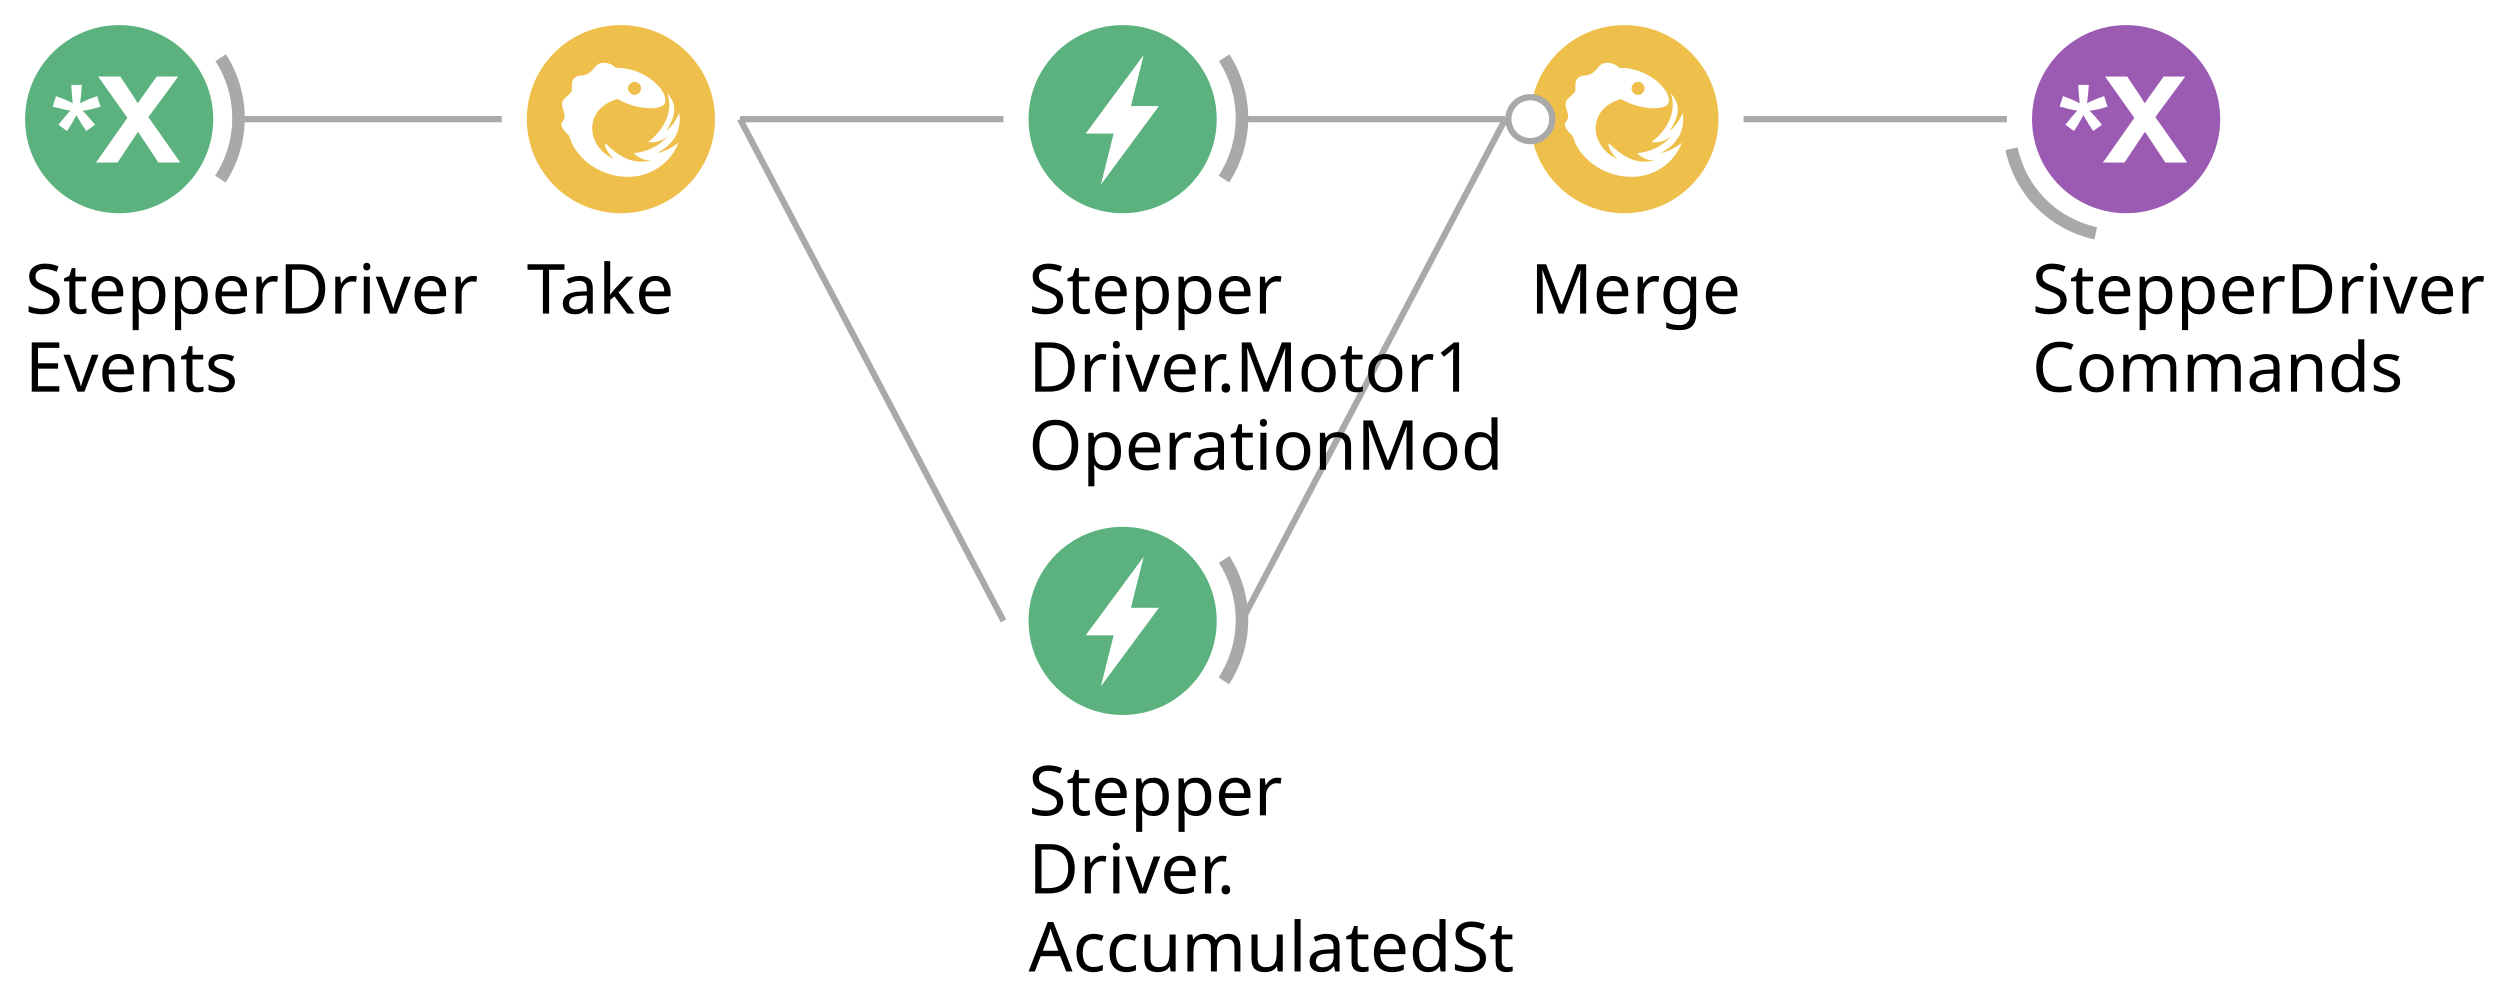
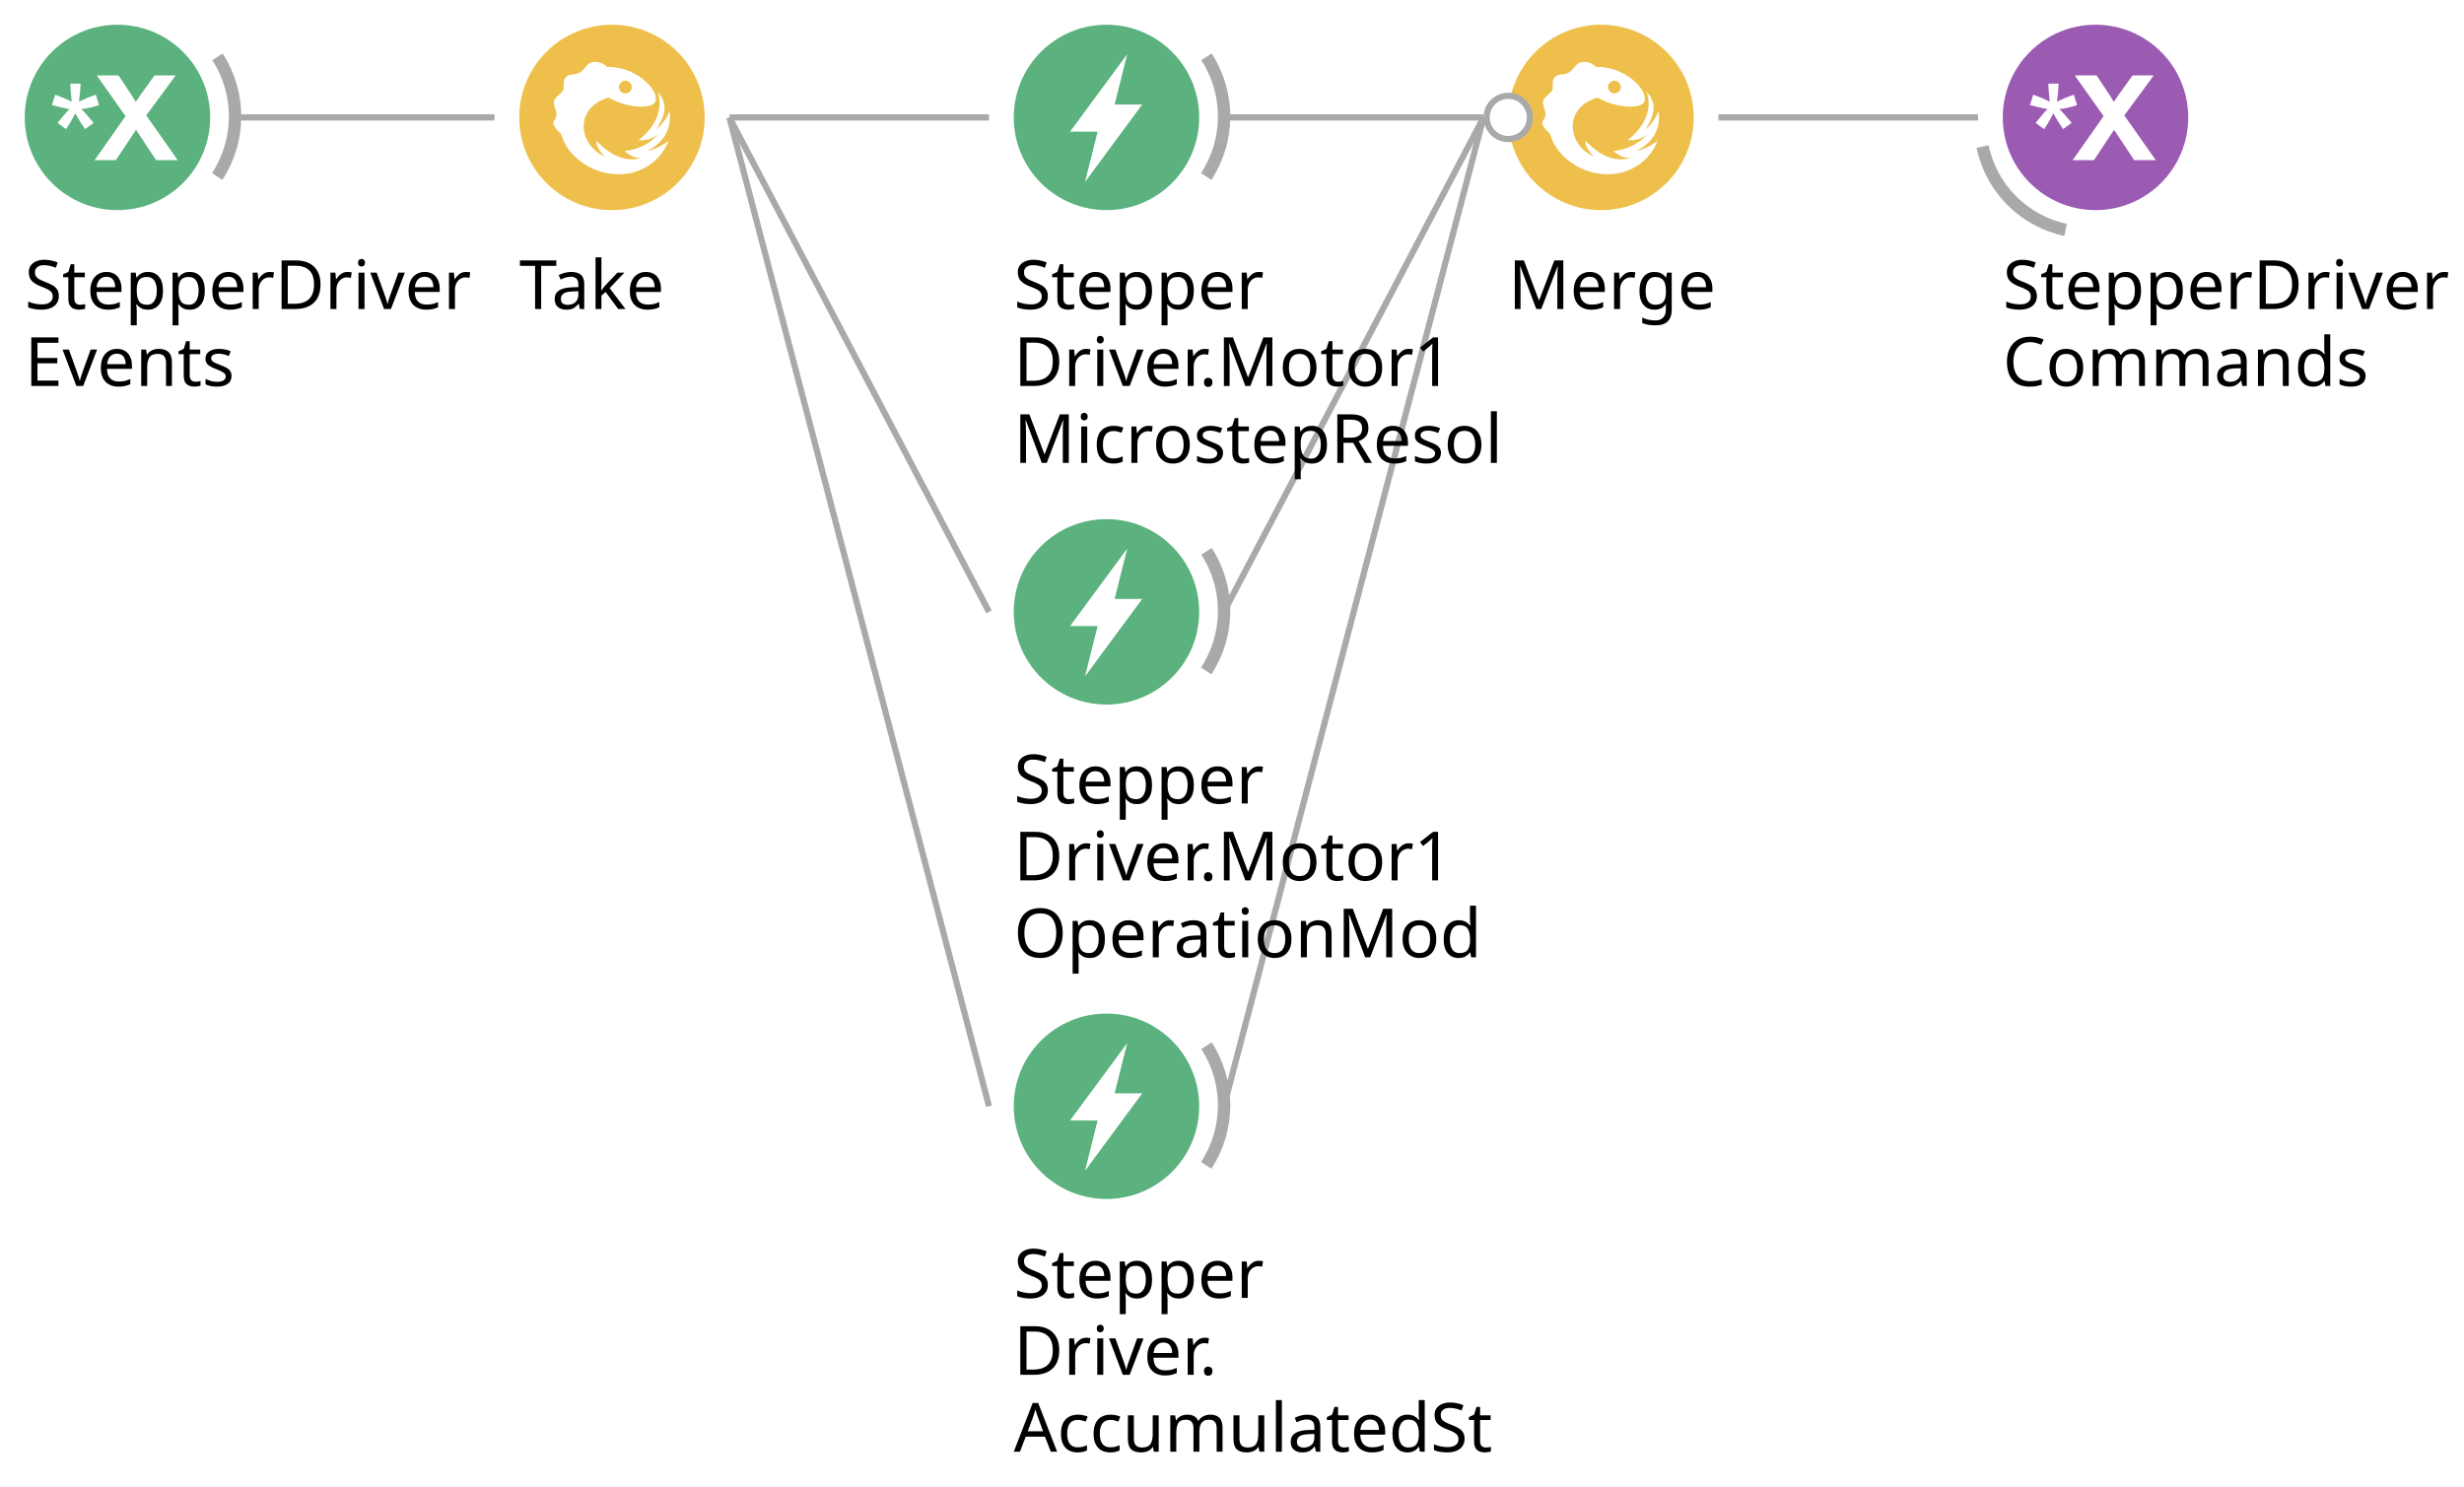
- <svg xmlns="http://www.w3.org/2000/svg" width="398.614" height="160.476" id="SvgGdi_output">
+ <svg xmlns="http://www.w3.org/2000/svg" width="398.614" height="240.476" id="SvgGdi_output">
  <style>text { fill: #000; } @media (prefers-color-scheme: dark) { text { fill: #eee; } }</style>
  <rect id="background" height="100.00%" style="fill:none;" width="100.00%" y="0.00" x="0.00" />
  <g style="shape-rendering:auto;" id="root_group">
    <line y1="19.00" style="stroke:rgb(169,169,169);fill:none;stroke-linecap:butt;stroke-miterlimit:9;opacity:1;stroke-width:1;stroke-linejoin:miter;" id="2" x2="320.00" y2="19.00" x1="278.00" />
    <line y1="19.00" style="stroke:rgb(169,169,169);fill:none;stroke-linecap:butt;stroke-miterlimit:9;opacity:1;stroke-width:1;stroke-linejoin:miter;" id="3" x2="240.00" y2="19.00" x1="198.00" />
    <line y1="99.00" style="stroke:rgb(169,169,169);fill:none;stroke-linecap:butt;stroke-miterlimit:9;opacity:1;stroke-width:1;stroke-linejoin:miter;" id="4" x2="240.00" y2="19.00" x1="198.00" />
-     <line y1="19.00" style="stroke:rgb(169,169,169);fill:none;stroke-linecap:butt;stroke-miterlimit:9;opacity:1;stroke-width:1;stroke-linejoin:miter;" id="5" x2="160.00" y2="19.00" x1="118.00" />
-     <line y1="19.00" style="stroke:rgb(169,169,169);fill:none;stroke-linecap:butt;stroke-miterlimit:9;opacity:1;stroke-width:1;stroke-linejoin:miter;" id="6" x2="160.00" y2="99.00" x1="118.00" />
-     <line y1="19.00" style="stroke:rgb(169,169,169);fill:none;stroke-linecap:butt;stroke-miterlimit:9;opacity:1;stroke-width:1;stroke-linejoin:miter;" id="7" x2="80.00" y2="19.00" x1="38.00" />
-     <path style="stroke:rgb(169,169,169);fill:none;stroke-linecap:butt;stroke-miterlimit:9;opacity:1;stroke-width:2;stroke-linejoin:miter;" transform="matrix(1.00 0.00 0.00 1.00 324.00 4.00 ) " id="41" d="M 10.158 33.2 C 3.405 31.759 -1.861 26.469 -3.271 19.71 " />
-     <ellipse id="42" cy="15.00" cx="15.00" transform="matrix(1.00 0.00 0.00 1.00 324.00 4.00 ) " rx="15.00" ry="15.00" style="stroke:none;opacity:1;fill:rgb(155,91,179);" />
-     <path d="M 4.403 13 4.933 11.327 C 6.156 11.767 7.045 12.148 7.598 12.47 7.452 11.048 7.375 10.07 7.368 9.535 L 9.04 9.535 C 9.017 10.313 8.929 11.287 8.775 12.458 9.567 12.05 10.475 11.672 11.498 11.327 L 12.028 13 C 11.052 13.33 10.094 13.55 9.156 13.66 9.625 14.077 10.286 14.819 11.14 15.888 L 9.756 16.889 C 9.31 16.269 8.783 15.424 8.175 14.355 7.606 15.463 7.106 16.308 6.675 16.889 L 5.314 15.888 C 6.206 14.764 6.845 14.022 7.229 13.66 6.237 13.464 5.295 13.244 4.403 13 z " style="stroke:none;fill-rule:evenodd;opacity:1;fill:rgb(255,255,255);" transform="matrix(1.00 0.00 0.00 1.00 324.00 4.00 ) " id="46" />
-     <path d="M 11.656 8.2 12 8.7 16.312 14.794 11.656 21.419 11.281 21.919 14.75 21.919 14.844 21.762 18 17.012 18.469 17.7 21.156 21.762 21.25 21.919 24.75 21.919 24.406 21.419 19.656 14.669 24.062 8.7 24.406 8.2 21 8.2 20.906 8.325 18.687 11.419 C 18.463 11.729 18.223 12.106 17.968 12.481 17.77 12.155 17.587 11.842 17.312 11.419 L 15.281 8.356 15.187 8.2 11.656 8.2 z " style="stroke:none;fill-rule:evenodd;opacity:1;fill:rgb(255,255,255);" transform="matrix(1.00 0.00 0.00 1.00 324.00 4.00 ) " id="47" />
-     <text id="48" transform="matrix(1.00 0.00 0.00 1.00 0.00 0.00 ) " x="324.00px" y="39.00px" style="stroke:none;clip-path:url(#50_text_clipper);font-family:Microsoft Sans Serif;font-size:8.25pt;opacity:1;">
-       <tspan dy="8.25pt" id="52">StepperDriver </tspan>
+     <line y1="179.00" style="stroke:rgb(169,169,169);fill:none;stroke-linecap:butt;stroke-miterlimit:9;opacity:1;stroke-width:1;stroke-linejoin:miter;" id="5" x2="240.00" y2="19.00" x1="198.00" />
+     <line y1="19.00" style="stroke:rgb(169,169,169);fill:none;stroke-linecap:butt;stroke-miterlimit:9;opacity:1;stroke-width:1;stroke-linejoin:miter;" id="6" x2="160.00" y2="19.00" x1="118.00" />
+     <line y1="19.00" style="stroke:rgb(169,169,169);fill:none;stroke-linecap:butt;stroke-miterlimit:9;opacity:1;stroke-width:1;stroke-linejoin:miter;" id="7" x2="160.00" y2="99.00" x1="118.00" />
+     <line y1="19.00" style="stroke:rgb(169,169,169);fill:none;stroke-linecap:butt;stroke-miterlimit:9;opacity:1;stroke-width:1;stroke-linejoin:miter;" id="8" x2="160.00" y2="179.00" x1="118.00" />
+     <line y1="19.00" style="stroke:rgb(169,169,169);fill:none;stroke-linecap:butt;stroke-miterlimit:9;opacity:1;stroke-width:1;stroke-linejoin:miter;" id="9" x2="80.00" y2="19.00" x1="38.00" />
+     <path style="stroke:rgb(169,169,169);fill:none;stroke-linecap:butt;stroke-miterlimit:9;opacity:1;stroke-width:2;stroke-linejoin:miter;" transform="matrix(1.00 0.00 0.00 1.00 324.00 4.00 ) " id="43" d="M 10.158 33.2 C 3.405 31.759 -1.861 26.469 -3.271 19.71 " />
+     <ellipse id="44" cy="15.00" cx="15.00" transform="matrix(1.00 0.00 0.00 1.00 324.00 4.00 ) " rx="15.00" ry="15.00" style="stroke:none;opacity:1;fill:rgb(155,91,179);" />
+     <path d="M 4.403 13 4.933 11.327 C 6.156 11.767 7.045 12.148 7.598 12.47 7.452 11.048 7.375 10.07 7.368 9.535 L 9.04 9.535 C 9.017 10.313 8.929 11.287 8.775 12.458 9.567 12.05 10.475 11.672 11.498 11.327 L 12.028 13 C 11.052 13.33 10.094 13.55 9.156 13.66 9.625 14.077 10.286 14.819 11.14 15.888 L 9.756 16.889 C 9.31 16.269 8.783 15.424 8.175 14.355 7.606 15.463 7.106 16.308 6.675 16.889 L 5.314 15.888 C 6.206 14.764 6.845 14.022 7.229 13.66 6.237 13.464 5.295 13.244 4.403 13 z " style="stroke:none;fill-rule:evenodd;opacity:1;fill:rgb(255,255,255);" transform="matrix(1.00 0.00 0.00 1.00 324.00 4.00 ) " id="48" />
+     <path d="M 11.656 8.2 12 8.7 16.312 14.794 11.656 21.419 11.281 21.919 14.75 21.919 14.844 21.762 18 17.012 18.469 17.7 21.156 21.762 21.25 21.919 24.75 21.919 24.406 21.419 19.656 14.669 24.062 8.7 24.406 8.2 21 8.2 20.906 8.325 18.687 11.419 C 18.463 11.729 18.223 12.106 17.968 12.481 17.77 12.155 17.587 11.842 17.312 11.419 L 15.281 8.356 15.187 8.2 11.656 8.2 z " style="stroke:none;fill-rule:evenodd;opacity:1;fill:rgb(255,255,255);" transform="matrix(1.00 0.00 0.00 1.00 324.00 4.00 ) " id="49" />
+     <text id="50" transform="matrix(1.00 0.00 0.00 1.00 0.00 0.00 ) " x="324.00px" y="39.00px" style="stroke:none;clip-path:url(#52_text_clipper);font-family:Microsoft Sans Serif;font-size:8.25pt;opacity:1;">
+       <tspan dy="8.25pt" id="54">StepperDriver </tspan>
    </text>
-     <text id="54" transform="matrix(1.00 0.00 0.00 1.00 0.00 0.00 ) " x="324.00px" y="51.45px" style="stroke:none;clip-path:url(#56_text_clipper);font-family:Microsoft Sans Serif;font-size:8.25pt;opacity:1;">
-       <tspan dy="8.25pt" id="58">Commands</tspan>
+     <text id="56" transform="matrix(1.00 0.00 0.00 1.00 0.00 0.00 ) " x="324.00px" y="51.45px" style="stroke:none;clip-path:url(#58_text_clipper);font-family:Microsoft Sans Serif;font-size:8.25pt;opacity:1;">
+       <tspan dy="8.25pt" id="60">Commands</tspan>
    </text>
-     <ellipse id="62" cy="15.00" cx="15.00" transform="matrix(1.00 0.00 0.00 1.00 244.00 4.00 ) " rx="15.00" ry="15.00" style="stroke:none;opacity:1;fill:rgb(238,192,75);" />
-     <path d="M 12.246 6.014 12.246 6.02 C 12.058 6.02 11.895 6.04 11.767 6.066 10.869 6.353 10.896 6.934 9.877 7.686 8.863 8.264 8.353 7.82 7.615 8.42 6.878 9.016 7.393 10.383 7.084 10.648 6.777 11.18 5.826 11.655 5.652 12.326 5.509 13.185 6.042 13.797 6.021 14.533 6.083 15.146 5.411 15.495 5.508 15.992 5.797 16.804 6.354 17.292 6.617 17.518 6.663 17.55 6.7 17.599 6.715 17.602 6.791 17.792 6.859 17.986 6.955 18.166 6.95 18.14 6.949 18.114 6.943 18.088 6.998 18.305 7.055 18.524 7.133 18.738 8.683 22.099 12.814 24.686 17.342 24.117 19.541 23.848 22.824 22.332 24.166 18.738 23.22 19.587 21.532 20.324 20.777 20.381 23.33 19.105 24.707 16.937 24.32 13.975 23.792 15.233 23.093 16.201 22.221 16.865 24.075 13.976 23.757 12.481 22.385 10.84 23.366 13.539 22.097 16.534 19.332 18.664 20.452 18.785 21.517 18.516 22.502 17.713 21.013 19.374 19.15 20.208 17.014 20.436 18.034 21.303 19.018 21.695 19.959 21.527 17.345 22.249 15.155 21.454 12.49 18.801 12.351 19.515 13.105 20.628 13.883 21.338 9.373 19.383 8.976 13.296 14.469 11.793 14.472 11.793 14.475 11.794 14.478 11.793 17.75 13.707 21.865 13.581 22.051 12.344 22.509 10.861 19.965 7.805 16.162 7.008 15.462 6.871 14.792 6.817 14.154 6.836 14.167 6.836 14.179 6.836 14.191 6.826 13.584 6.177 12.81 6.012 12.246 6.014 z M 17.178 9.047 C 17.724 9.047 18.223 9.544 18.223 10.09 18.223 10.636 17.724 11.133 17.178 11.133 16.632 11.133 16.135 10.636 16.135 10.09 16.135 9.544 16.632 9.047 17.178 9.047 z " style="stroke:none;fill-rule:evenodd;opacity:1;fill:rgb(255,255,255);" transform="matrix(1.00 0.00 0.00 1.00 244.00 4.00 ) " id="65" />
-     <ellipse id="66" cy="19.00" cx="244.00" rx="3.00" ry="3.00" style="stroke:rgb(169,169,169);fill:none;stroke-linecap:butt;stroke-miterlimit:9;opacity:1;stroke-width:2;stroke-linejoin:miter;" />
-     <ellipse id="67" cy="19.00" cx="244.00" rx="3.00" ry="3.00" style="stroke:none;opacity:1;fill:rgb(255,255,255);" />
-     <text id="68" transform="matrix(1.00 0.00 0.00 1.00 0.00 0.00 ) " x="244.00px" y="39.00px" style="stroke:none;clip-path:url(#70_text_clipper);font-family:Microsoft Sans Serif;font-size:8.25pt;opacity:1;">
-       <tspan dy="8.25pt" id="72">Merge</tspan>
+     <ellipse id="64" cy="15.00" cx="15.00" transform="matrix(1.00 0.00 0.00 1.00 244.00 4.00 ) " rx="15.00" ry="15.00" style="stroke:none;opacity:1;fill:rgb(238,192,75);" />
+     <path d="M 12.246 6.014 12.246 6.02 C 12.058 6.02 11.895 6.04 11.767 6.066 10.869 6.353 10.896 6.934 9.877 7.686 8.863 8.264 8.353 7.82 7.615 8.42 6.878 9.016 7.393 10.383 7.084 10.648 6.777 11.18 5.826 11.655 5.652 12.326 5.509 13.185 6.042 13.797 6.021 14.533 6.083 15.146 5.411 15.495 5.508 15.992 5.797 16.804 6.354 17.292 6.617 17.518 6.663 17.55 6.7 17.599 6.715 17.602 6.791 17.792 6.859 17.986 6.955 18.166 6.95 18.14 6.949 18.114 6.943 18.088 6.998 18.305 7.055 18.524 7.133 18.738 8.683 22.099 12.814 24.686 17.342 24.117 19.541 23.848 22.824 22.332 24.166 18.738 23.22 19.587 21.532 20.324 20.777 20.381 23.33 19.105 24.707 16.937 24.32 13.975 23.792 15.233 23.093 16.201 22.221 16.865 24.075 13.976 23.757 12.481 22.385 10.84 23.366 13.539 22.097 16.534 19.332 18.664 20.452 18.785 21.517 18.516 22.502 17.713 21.013 19.374 19.15 20.208 17.014 20.436 18.034 21.303 19.018 21.695 19.959 21.527 17.345 22.249 15.155 21.454 12.49 18.801 12.351 19.515 13.105 20.628 13.883 21.338 9.373 19.383 8.976 13.296 14.469 11.793 14.472 11.793 14.475 11.794 14.478 11.793 17.75 13.707 21.865 13.581 22.051 12.344 22.509 10.861 19.965 7.805 16.162 7.008 15.462 6.871 14.792 6.817 14.154 6.836 14.167 6.836 14.179 6.836 14.191 6.826 13.584 6.177 12.81 6.012 12.246 6.014 z M 17.178 9.047 C 17.724 9.047 18.223 9.544 18.223 10.09 18.223 10.636 17.724 11.133 17.178 11.133 16.632 11.133 16.135 10.636 16.135 10.09 16.135 9.544 16.632 9.047 17.178 9.047 z " style="stroke:none;fill-rule:evenodd;opacity:1;fill:rgb(255,255,255);" transform="matrix(1.00 0.00 0.00 1.00 244.00 4.00 ) " id="67" />
+     <ellipse id="68" cy="19.00" cx="244.00" rx="3.00" ry="3.00" style="stroke:rgb(169,169,169);fill:none;stroke-linecap:butt;stroke-miterlimit:9;opacity:1;stroke-width:2;stroke-linejoin:miter;" />
+     <ellipse id="69" cy="19.00" cx="244.00" rx="3.00" ry="3.00" style="stroke:none;opacity:1;fill:rgb(255,255,255);" />
+     <text id="70" transform="matrix(1.00 0.00 0.00 1.00 0.00 0.00 ) " x="244.00px" y="39.00px" style="stroke:none;clip-path:url(#72_text_clipper);font-family:Microsoft Sans Serif;font-size:8.25pt;opacity:1;">
+       <tspan dy="8.25pt" id="74">Merge</tspan>
    </text>
-     <path d="M 31.179 5.2 C 34.998 11.092 34.981 18.682 31.136 24.557 " style="stroke:rgb(169,169,169);fill:none;stroke-linecap:butt;stroke-miterlimit:9;opacity:1;stroke-width:2;stroke-linejoin:miter;" transform="matrix(1.00 0.00 0.00 1.00 164.00 4.00 ) " id="77" />
-     <ellipse id="78" cy="15.00" cx="15.00" transform="matrix(1.00 0.00 0.00 1.00 164.00 4.00 ) " rx="15.00" ry="15.00" style="stroke:none;opacity:1;fill:rgb(91,178,126);" />
-     <path d="M 11.529 25.444 20.783 12.908 16.32 12.908 18.355 4.769 9.101 17.305 13.564 17.305 z " style="stroke:none;fill-rule:evenodd;opacity:1;fill:rgb(255,255,255);" transform="matrix(1.00 0.00 0.00 1.00 164.00 4.00 ) " id="81" />
-     <text id="82" transform="matrix(1.00 0.00 0.00 1.00 0.00 0.00 ) " x="164.00px" y="39.00px" style="stroke:none;clip-path:url(#84_text_clipper);font-family:Microsoft Sans Serif;font-size:8.25pt;opacity:1;">
-       <tspan dy="8.25pt" id="86">Stepper</tspan>
+     <path d="M 31.179 5.2 C 34.998 11.092 34.981 18.682 31.136 24.557 " style="stroke:rgb(169,169,169);fill:none;stroke-linecap:butt;stroke-miterlimit:9;opacity:1;stroke-width:2;stroke-linejoin:miter;" transform="matrix(1.00 0.00 0.00 1.00 164.00 4.00 ) " id="79" />
+     <ellipse id="80" cy="15.00" cx="15.00" transform="matrix(1.00 0.00 0.00 1.00 164.00 4.00 ) " rx="15.00" ry="15.00" style="stroke:none;opacity:1;fill:rgb(91,178,126);" />
+     <path d="M 11.529 25.444 20.783 12.908 16.32 12.908 18.355 4.769 9.101 17.305 13.564 17.305 z " style="stroke:none;fill-rule:evenodd;opacity:1;fill:rgb(255,255,255);" transform="matrix(1.00 0.00 0.00 1.00 164.00 4.00 ) " id="83" />
+     <text id="84" transform="matrix(1.00 0.00 0.00 1.00 0.00 0.00 ) " x="164.00px" y="39.00px" style="stroke:none;clip-path:url(#86_text_clipper);font-family:Microsoft Sans Serif;font-size:8.25pt;opacity:1;">
+       <tspan dy="8.25pt" id="88">Stepper</tspan>
    </text>
-     <text id="88" transform="matrix(1.00 0.00 0.00 1.00 0.00 0.00 ) " x="164.00px" y="51.45px" style="stroke:none;clip-path:url(#90_text_clipper);font-family:Microsoft Sans Serif;font-size:8.25pt;opacity:1;">
-       <tspan dy="8.25pt" id="92">Driver.Motor1</tspan>
+     <text id="90" transform="matrix(1.00 0.00 0.00 1.00 0.00 0.00 ) " x="164.00px" y="51.45px" style="stroke:none;clip-path:url(#92_text_clipper);font-family:Microsoft Sans Serif;font-size:8.25pt;opacity:1;">
+       <tspan dy="8.25pt" id="94">Driver.Motor1</tspan>
    </text>
-     <text id="94" transform="matrix(1.00 0.00 0.00 1.00 0.00 0.00 ) " x="164.00px" y="63.90px" style="stroke:none;clip-path:url(#96_text_clipper);font-family:Microsoft Sans Serif;font-size:8.25pt;opacity:1;">
-       <tspan dy="8.25pt" id="98">OperationMod</tspan>
+     <text id="96" transform="matrix(1.00 0.00 0.00 1.00 0.00 0.00 ) " x="164.00px" y="63.90px" style="stroke:none;clip-path:url(#98_text_clipper);font-family:Microsoft Sans Serif;font-size:8.25pt;opacity:1;">
+       <tspan dy="8.25pt" id="100">MicrostepResol</tspan>
    </text>
-     <path d="M 31.179 5.2 C 34.998 11.092 34.981 18.682 31.136 24.557 " style="stroke:rgb(169,169,169);fill:none;stroke-linecap:butt;stroke-miterlimit:9;opacity:1;stroke-width:2;stroke-linejoin:miter;" transform="matrix(1.00 0.00 0.00 1.00 164.00 84.00 ) " id="100" />
-     <ellipse id="101" cy="15.00" cx="15.00" transform="matrix(1.00 0.00 0.00 1.00 164.00 84.00 ) " rx="15.00" ry="15.00" style="stroke:none;opacity:1;fill:rgb(91,178,126);" />
-     <path d="M 11.529 25.444 20.783 12.908 16.32 12.908 18.355 4.769 9.101 17.305 13.564 17.305 z " style="stroke:none;fill-rule:evenodd;opacity:1;fill:rgb(255,255,255);" transform="matrix(1.00 0.00 0.00 1.00 164.00 84.00 ) " id="102" />
-     <text id="103" transform="matrix(1.00 0.00 0.00 1.00 0.00 0.00 ) " x="164.00px" y="119.00px" style="stroke:none;clip-path:url(#105_text_clipper);font-family:Microsoft Sans Serif;font-size:8.25pt;opacity:1;">
-       <tspan dy="8.25pt" id="107">Stepper</tspan>
+     <path d="M 31.179 5.2 C 34.998 11.092 34.981 18.682 31.136 24.557 " style="stroke:rgb(169,169,169);fill:none;stroke-linecap:butt;stroke-miterlimit:9;opacity:1;stroke-width:2;stroke-linejoin:miter;" transform="matrix(1.00 0.00 0.00 1.00 164.00 84.00 ) " id="102" />
+     <ellipse id="103" cy="15.00" cx="15.00" transform="matrix(1.00 0.00 0.00 1.00 164.00 84.00 ) " rx="15.00" ry="15.00" style="stroke:none;opacity:1;fill:rgb(91,178,126);" />
+     <path d="M 11.529 25.444 20.783 12.908 16.32 12.908 18.355 4.769 9.101 17.305 13.564 17.305 z " style="stroke:none;fill-rule:evenodd;opacity:1;fill:rgb(255,255,255);" transform="matrix(1.00 0.00 0.00 1.00 164.00 84.00 ) " id="104" />
+     <text id="105" transform="matrix(1.00 0.00 0.00 1.00 0.00 0.00 ) " x="164.00px" y="119.00px" style="stroke:none;clip-path:url(#107_text_clipper);font-family:Microsoft Sans Serif;font-size:8.25pt;opacity:1;">
+       <tspan dy="8.25pt" id="109">Stepper</tspan>
    </text>
-     <text id="109" transform="matrix(1.00 0.00 0.00 1.00 0.00 0.00 ) " x="164.00px" y="131.45px" style="stroke:none;clip-path:url(#111_text_clipper);font-family:Microsoft Sans Serif;font-size:8.25pt;opacity:1;">
-       <tspan dy="8.25pt" id="113">Driver.</tspan>
+     <text id="111" transform="matrix(1.00 0.00 0.00 1.00 0.00 0.00 ) " x="164.00px" y="131.45px" style="stroke:none;clip-path:url(#113_text_clipper);font-family:Microsoft Sans Serif;font-size:8.25pt;opacity:1;">
+       <tspan dy="8.25pt" id="115">Driver.Motor1</tspan>
    </text>
-     <text id="115" transform="matrix(1.00 0.00 0.00 1.00 0.00 0.00 ) " x="164.00px" y="143.90px" style="stroke:none;clip-path:url(#117_text_clipper);font-family:Microsoft Sans Serif;font-size:8.25pt;opacity:1;">
-       <tspan dy="8.25pt" id="119">AccumulatedSt</tspan>
+     <text id="117" transform="matrix(1.00 0.00 0.00 1.00 0.00 0.00 ) " x="164.00px" y="143.90px" style="stroke:none;clip-path:url(#119_text_clipper);font-family:Microsoft Sans Serif;font-size:8.25pt;opacity:1;">
+       <tspan dy="8.25pt" id="121">OperationMod</tspan>
    </text>
-     <ellipse id="121" cy="15.00" cx="15.00" transform="matrix(1.00 0.00 0.00 1.00 84.00 4.00 ) " rx="15.00" ry="15.00" style="stroke:none;opacity:1;fill:rgb(238,192,75);" />
-     <path d="M 12.246 6.014 12.246 6.02 C 12.058 6.02 11.895 6.04 11.767 6.066 10.869 6.353 10.896 6.934 9.877 7.686 8.863 8.264 8.353 7.82 7.615 8.42 6.878 9.016 7.393 10.383 7.084 10.648 6.777 11.18 5.826 11.655 5.652 12.326 5.509 13.185 6.042 13.797 6.021 14.533 6.083 15.146 5.411 15.495 5.508 15.992 5.797 16.804 6.354 17.292 6.617 17.518 6.663 17.55 6.7 17.599 6.715 17.602 6.791 17.792 6.859 17.986 6.955 18.166 6.95 18.14 6.949 18.114 6.943 18.088 6.998 18.305 7.055 18.524 7.133 18.738 8.683 22.099 12.814 24.686 17.342 24.117 19.541 23.848 22.824 22.332 24.166 18.738 23.22 19.587 21.532 20.324 20.777 20.381 23.33 19.105 24.707 16.937 24.32 13.975 23.792 15.233 23.093 16.201 22.221 16.865 24.075 13.976 23.757 12.481 22.385 10.84 23.366 13.539 22.097 16.534 19.332 18.664 20.452 18.785 21.517 18.516 22.502 17.713 21.013 19.374 19.15 20.208 17.014 20.436 18.034 21.303 19.018 21.695 19.959 21.527 17.345 22.249 15.155 21.454 12.49 18.801 12.351 19.515 13.105 20.628 13.883 21.338 9.373 19.383 8.976 13.296 14.469 11.793 14.472 11.793 14.475 11.794 14.478 11.793 17.75 13.707 21.865 13.581 22.051 12.344 22.509 10.861 19.965 7.805 16.162 7.008 15.462 6.871 14.792 6.817 14.154 6.836 14.167 6.836 14.179 6.836 14.191 6.826 13.584 6.177 12.81 6.012 12.246 6.014 z M 17.178 9.047 C 17.724 9.047 18.223 9.544 18.223 10.09 18.223 10.636 17.724 11.133 17.178 11.133 16.632 11.133 16.135 10.636 16.135 10.09 16.135 9.544 16.632 9.047 17.178 9.047 z " style="stroke:none;fill-rule:evenodd;opacity:1;fill:rgb(255,255,255);" transform="matrix(1.00 0.00 0.00 1.00 84.00 4.00 ) " id="122" />
-     <text id="123" transform="matrix(1.00 0.00 0.00 1.00 0.00 0.00 ) " x="84.00px" y="39.00px" style="stroke:none;clip-path:url(#125_text_clipper);font-family:Microsoft Sans Serif;font-size:8.25pt;opacity:1;">
-       <tspan dy="8.25pt" id="127">Take</tspan>
+     <path d="M 31.179 5.2 C 34.998 11.092 34.981 18.682 31.136 24.557 " style="stroke:rgb(169,169,169);fill:none;stroke-linecap:butt;stroke-miterlimit:9;opacity:1;stroke-width:2;stroke-linejoin:miter;" transform="matrix(1.00 0.00 0.00 1.00 164.00 164.00 ) " id="123" />
+     <ellipse id="124" cy="15.00" cx="15.00" transform="matrix(1.00 0.00 0.00 1.00 164.00 164.00 ) " rx="15.00" ry="15.00" style="stroke:none;opacity:1;fill:rgb(91,178,126);" />
+     <path d="M 11.529 25.444 20.783 12.908 16.32 12.908 18.355 4.769 9.101 17.305 13.564 17.305 z " style="stroke:none;fill-rule:evenodd;opacity:1;fill:rgb(255,255,255);" transform="matrix(1.00 0.00 0.00 1.00 164.00 164.00 ) " id="125" />
+     <text id="126" transform="matrix(1.00 0.00 0.00 1.00 0.00 0.00 ) " x="164.00px" y="199.00px" style="stroke:none;clip-path:url(#128_text_clipper);font-family:Microsoft Sans Serif;font-size:8.25pt;opacity:1;">
+       <tspan dy="8.25pt" id="130">Stepper</tspan>
    </text>
-     <path d="M 31.179 5.2 C 34.998 11.092 34.981 18.682 31.136 24.557 " style="stroke:rgb(169,169,169);fill:none;stroke-linecap:butt;stroke-miterlimit:9;opacity:1;stroke-width:2;stroke-linejoin:miter;" transform="matrix(1.00 0.00 0.00 1.00 4.00 4.00 ) " id="129" />
-     <ellipse id="130" cy="15.00" cx="15.00" transform="matrix(1.00 0.00 0.00 1.00 4.00 4.00 ) " rx="15.00" ry="15.00" style="stroke:none;opacity:1;fill:rgb(91,178,126);" />
-     <path d="M 4.403 13 4.933 11.327 C 6.156 11.767 7.045 12.148 7.598 12.47 7.452 11.048 7.375 10.07 7.368 9.535 L 9.04 9.535 C 9.017 10.313 8.929 11.287 8.775 12.458 9.567 12.05 10.475 11.672 11.498 11.327 L 12.028 13 C 11.052 13.33 10.094 13.55 9.156 13.66 9.625 14.077 10.286 14.819 11.14 15.888 L 9.756 16.889 C 9.31 16.269 8.783 15.424 8.175 14.355 7.606 15.463 7.106 16.308 6.675 16.889 L 5.314 15.888 C 6.206 14.764 6.845 14.022 7.229 13.66 6.237 13.464 5.295 13.244 4.403 13 z " style="stroke:none;fill-rule:evenodd;opacity:1;fill:rgb(255,255,255);" transform="matrix(1.00 0.00 0.00 1.00 4.00 4.00 ) " id="134" />
-     <path d="M 11.656 8.2 12 8.7 16.312 14.794 11.656 21.419 11.281 21.919 14.75 21.919 14.844 21.762 18 17.012 18.469 17.7 21.156 21.762 21.25 21.919 24.75 21.919 24.406 21.419 19.656 14.669 24.062 8.7 24.406 8.2 21 8.2 20.906 8.325 18.687 11.419 C 18.463 11.729 18.223 12.106 17.968 12.481 17.77 12.155 17.587 11.842 17.312 11.419 L 15.281 8.356 15.187 8.2 11.656 8.2 z " style="stroke:none;fill-rule:evenodd;opacity:1;fill:rgb(255,255,255);" transform="matrix(1.00 0.00 0.00 1.00 4.00 4.00 ) " id="135" />
-     <text id="136" transform="matrix(1.00 0.00 0.00 1.00 0.00 0.00 ) " x="4.00px" y="39.00px" style="stroke:none;clip-path:url(#138_text_clipper);font-family:Microsoft Sans Serif;font-size:8.25pt;opacity:1;">
-       <tspan dy="8.25pt" id="140">StepperDriver </tspan>
+     <text id="132" transform="matrix(1.00 0.00 0.00 1.00 0.00 0.00 ) " x="164.00px" y="211.45px" style="stroke:none;clip-path:url(#134_text_clipper);font-family:Microsoft Sans Serif;font-size:8.25pt;opacity:1;">
+       <tspan dy="8.25pt" id="136">Driver.</tspan>
    </text>
-     <text id="142" transform="matrix(1.00 0.00 0.00 1.00 0.00 0.00 ) " x="4.00px" y="51.45px" style="stroke:none;clip-path:url(#144_text_clipper);font-family:Microsoft Sans Serif;font-size:8.25pt;opacity:1;">
-       <tspan dy="8.25pt" id="146">Events</tspan>
+     <text id="138" transform="matrix(1.00 0.00 0.00 1.00 0.00 0.00 ) " x="164.00px" y="223.90px" style="stroke:none;clip-path:url(#140_text_clipper);font-family:Microsoft Sans Serif;font-size:8.25pt;opacity:1;">
+       <tspan dy="8.25pt" id="142">AccumulatedSt</tspan>
+     </text>
+     <ellipse id="144" cy="15.00" cx="15.00" transform="matrix(1.00 0.00 0.00 1.00 84.00 4.00 ) " rx="15.00" ry="15.00" style="stroke:none;opacity:1;fill:rgb(238,192,75);" />
+     <path d="M 12.246 6.014 12.246 6.02 C 12.058 6.02 11.895 6.04 11.767 6.066 10.869 6.353 10.896 6.934 9.877 7.686 8.863 8.264 8.353 7.82 7.615 8.42 6.878 9.016 7.393 10.383 7.084 10.648 6.777 11.18 5.826 11.655 5.652 12.326 5.509 13.185 6.042 13.797 6.021 14.533 6.083 15.146 5.411 15.495 5.508 15.992 5.797 16.804 6.354 17.292 6.617 17.518 6.663 17.55 6.7 17.599 6.715 17.602 6.791 17.792 6.859 17.986 6.955 18.166 6.95 18.14 6.949 18.114 6.943 18.088 6.998 18.305 7.055 18.524 7.133 18.738 8.683 22.099 12.814 24.686 17.342 24.117 19.541 23.848 22.824 22.332 24.166 18.738 23.22 19.587 21.532 20.324 20.777 20.381 23.33 19.105 24.707 16.937 24.32 13.975 23.792 15.233 23.093 16.201 22.221 16.865 24.075 13.976 23.757 12.481 22.385 10.84 23.366 13.539 22.097 16.534 19.332 18.664 20.452 18.785 21.517 18.516 22.502 17.713 21.013 19.374 19.15 20.208 17.014 20.436 18.034 21.303 19.018 21.695 19.959 21.527 17.345 22.249 15.155 21.454 12.49 18.801 12.351 19.515 13.105 20.628 13.883 21.338 9.373 19.383 8.976 13.296 14.469 11.793 14.472 11.793 14.475 11.794 14.478 11.793 17.75 13.707 21.865 13.581 22.051 12.344 22.509 10.861 19.965 7.805 16.162 7.008 15.462 6.871 14.792 6.817 14.154 6.836 14.167 6.836 14.179 6.836 14.191 6.826 13.584 6.177 12.81 6.012 12.246 6.014 z M 17.178 9.047 C 17.724 9.047 18.223 9.544 18.223 10.09 18.223 10.636 17.724 11.133 17.178 11.133 16.632 11.133 16.135 10.636 16.135 10.09 16.135 9.544 16.632 9.047 17.178 9.047 z " style="stroke:none;fill-rule:evenodd;opacity:1;fill:rgb(255,255,255);" transform="matrix(1.00 0.00 0.00 1.00 84.00 4.00 ) " id="145" />
+     <text id="146" transform="matrix(1.00 0.00 0.00 1.00 0.00 0.00 ) " x="84.00px" y="39.00px" style="stroke:none;clip-path:url(#148_text_clipper);font-family:Microsoft Sans Serif;font-size:8.25pt;opacity:1;">
+       <tspan dy="8.25pt" id="150">Take</tspan>
+     </text>
+     <path d="M 31.179 5.2 C 34.998 11.092 34.981 18.682 31.136 24.557 " style="stroke:rgb(169,169,169);fill:none;stroke-linecap:butt;stroke-miterlimit:9;opacity:1;stroke-width:2;stroke-linejoin:miter;" transform="matrix(1.00 0.00 0.00 1.00 4.00 4.00 ) " id="152" />
+     <ellipse id="153" cy="15.00" cx="15.00" transform="matrix(1.00 0.00 0.00 1.00 4.00 4.00 ) " rx="15.00" ry="15.00" style="stroke:none;opacity:1;fill:rgb(91,178,126);" />
+     <path d="M 4.403 13 4.933 11.327 C 6.156 11.767 7.045 12.148 7.598 12.47 7.452 11.048 7.375 10.07 7.368 9.535 L 9.04 9.535 C 9.017 10.313 8.929 11.287 8.775 12.458 9.567 12.05 10.475 11.672 11.498 11.327 L 12.028 13 C 11.052 13.33 10.094 13.55 9.156 13.66 9.625 14.077 10.286 14.819 11.14 15.888 L 9.756 16.889 C 9.31 16.269 8.783 15.424 8.175 14.355 7.606 15.463 7.106 16.308 6.675 16.889 L 5.314 15.888 C 6.206 14.764 6.845 14.022 7.229 13.66 6.237 13.464 5.295 13.244 4.403 13 z " style="stroke:none;fill-rule:evenodd;opacity:1;fill:rgb(255,255,255);" transform="matrix(1.00 0.00 0.00 1.00 4.00 4.00 ) " id="157" />
+     <path d="M 11.656 8.2 12 8.7 16.312 14.794 11.656 21.419 11.281 21.919 14.75 21.919 14.844 21.762 18 17.012 18.469 17.7 21.156 21.762 21.25 21.919 24.75 21.919 24.406 21.419 19.656 14.669 24.062 8.7 24.406 8.2 21 8.2 20.906 8.325 18.687 11.419 C 18.463 11.729 18.223 12.106 17.968 12.481 17.77 12.155 17.587 11.842 17.312 11.419 L 15.281 8.356 15.187 8.2 11.656 8.2 z " style="stroke:none;fill-rule:evenodd;opacity:1;fill:rgb(255,255,255);" transform="matrix(1.00 0.00 0.00 1.00 4.00 4.00 ) " id="158" />
+     <text id="159" transform="matrix(1.00 0.00 0.00 1.00 0.00 0.00 ) " x="4.00px" y="39.00px" style="stroke:none;clip-path:url(#161_text_clipper);font-family:Microsoft Sans Serif;font-size:8.25pt;opacity:1;">
+       <tspan dy="8.25pt" id="163">StepperDriver </tspan>
+     </text>
+     <text id="165" transform="matrix(1.00 0.00 0.00 1.00 0.00 0.00 ) " x="4.00px" y="51.45px" style="stroke:none;clip-path:url(#167_text_clipper);font-family:Microsoft Sans Serif;font-size:8.25pt;opacity:1;">
+       <tspan dy="8.25pt" id="169">Events</tspan>
    </text>
  </g>
  <defs id="clips_hatches_and_gradients">
-     <clipPath id="50_text_clipper">
-       <rect x="324.00" y="39.00" width="73.61" height="27.65" id="51" />
+     <clipPath id="52_text_clipper">
+       <rect x="324.00" y="39.00" width="73.61" height="27.65" id="53" />
    </clipPath>
-     <clipPath id="56_text_clipper">
-       <rect x="324.00" y="51.45" width="73.61" height="27.65" id="57" />
+     <clipPath id="58_text_clipper">
+       <rect x="324.00" y="51.45" width="73.61" height="27.65" id="59" />
    </clipPath>
-     <clipPath id="70_text_clipper">
-       <rect x="244.00" y="39.00" width="35.78" height="13.83" id="71" />
+     <clipPath id="72_text_clipper">
+       <rect x="244.00" y="39.00" width="35.78" height="13.83" id="73" />
    </clipPath>
-     <clipPath id="84_text_clipper">
-       <rect x="164.00" y="39.00" width="75.52" height="41.48" id="85" />
+     <clipPath id="86_text_clipper">
+       <rect x="164.00" y="39.00" width="79.28" height="41.48" id="87" />
    </clipPath>
-     <clipPath id="90_text_clipper">
-       <rect x="164.00" y="51.45" width="75.52" height="41.48" id="91" />
+     <clipPath id="92_text_clipper">
+       <rect x="164.00" y="51.45" width="79.28" height="41.48" id="93" />
    </clipPath>
-     <clipPath id="96_text_clipper">
-       <rect x="164.00" y="63.90" width="75.52" height="41.48" id="97" />
+     <clipPath id="98_text_clipper">
+       <rect x="164.00" y="63.90" width="79.28" height="41.48" id="99" />
    </clipPath>
-     <clipPath id="105_text_clipper">
-       <rect x="164.00" y="119.00" width="79.93" height="41.48" id="106" />
+     <clipPath id="107_text_clipper">
+       <rect x="164.00" y="119.00" width="75.52" height="41.48" id="108" />
    </clipPath>
-     <clipPath id="111_text_clipper">
-       <rect x="164.00" y="131.45" width="79.93" height="41.48" id="112" />
+     <clipPath id="113_text_clipper">
+       <rect x="164.00" y="131.45" width="75.52" height="41.48" id="114" />
    </clipPath>
-     <clipPath id="117_text_clipper">
-       <rect x="164.00" y="143.90" width="79.93" height="41.48" id="118" />
+     <clipPath id="119_text_clipper">
+       <rect x="164.00" y="143.90" width="75.52" height="41.48" id="120" />
    </clipPath>
-     <clipPath id="125_text_clipper">
-       <rect x="84.00" y="39.00" width="28.86" height="13.83" id="126" />
+     <clipPath id="128_text_clipper">
+       <rect x="164.00" y="199.00" width="79.93" height="41.48" id="129" />
    </clipPath>
-     <clipPath id="138_text_clipper">
-       <rect x="4.00" y="39.00" width="73.61" height="27.65" id="139" />
+     <clipPath id="134_text_clipper">
+       <rect x="164.00" y="211.45" width="79.93" height="41.48" id="135" />
    </clipPath>
-     <clipPath id="144_text_clipper">
-       <rect x="4.00" y="51.45" width="73.61" height="27.65" id="145" />
+     <clipPath id="140_text_clipper">
+       <rect x="164.00" y="223.90" width="79.93" height="41.48" id="141" />
+     </clipPath>
+     <clipPath id="148_text_clipper">
+       <rect x="84.00" y="39.00" width="28.86" height="13.83" id="149" />
+     </clipPath>
+     <clipPath id="161_text_clipper">
+       <rect x="4.00" y="39.00" width="73.61" height="27.65" id="162" />
+     </clipPath>
+     <clipPath id="167_text_clipper">
+       <rect x="4.00" y="51.45" width="73.61" height="27.65" id="168" />
    </clipPath>
  </defs>
</svg>
